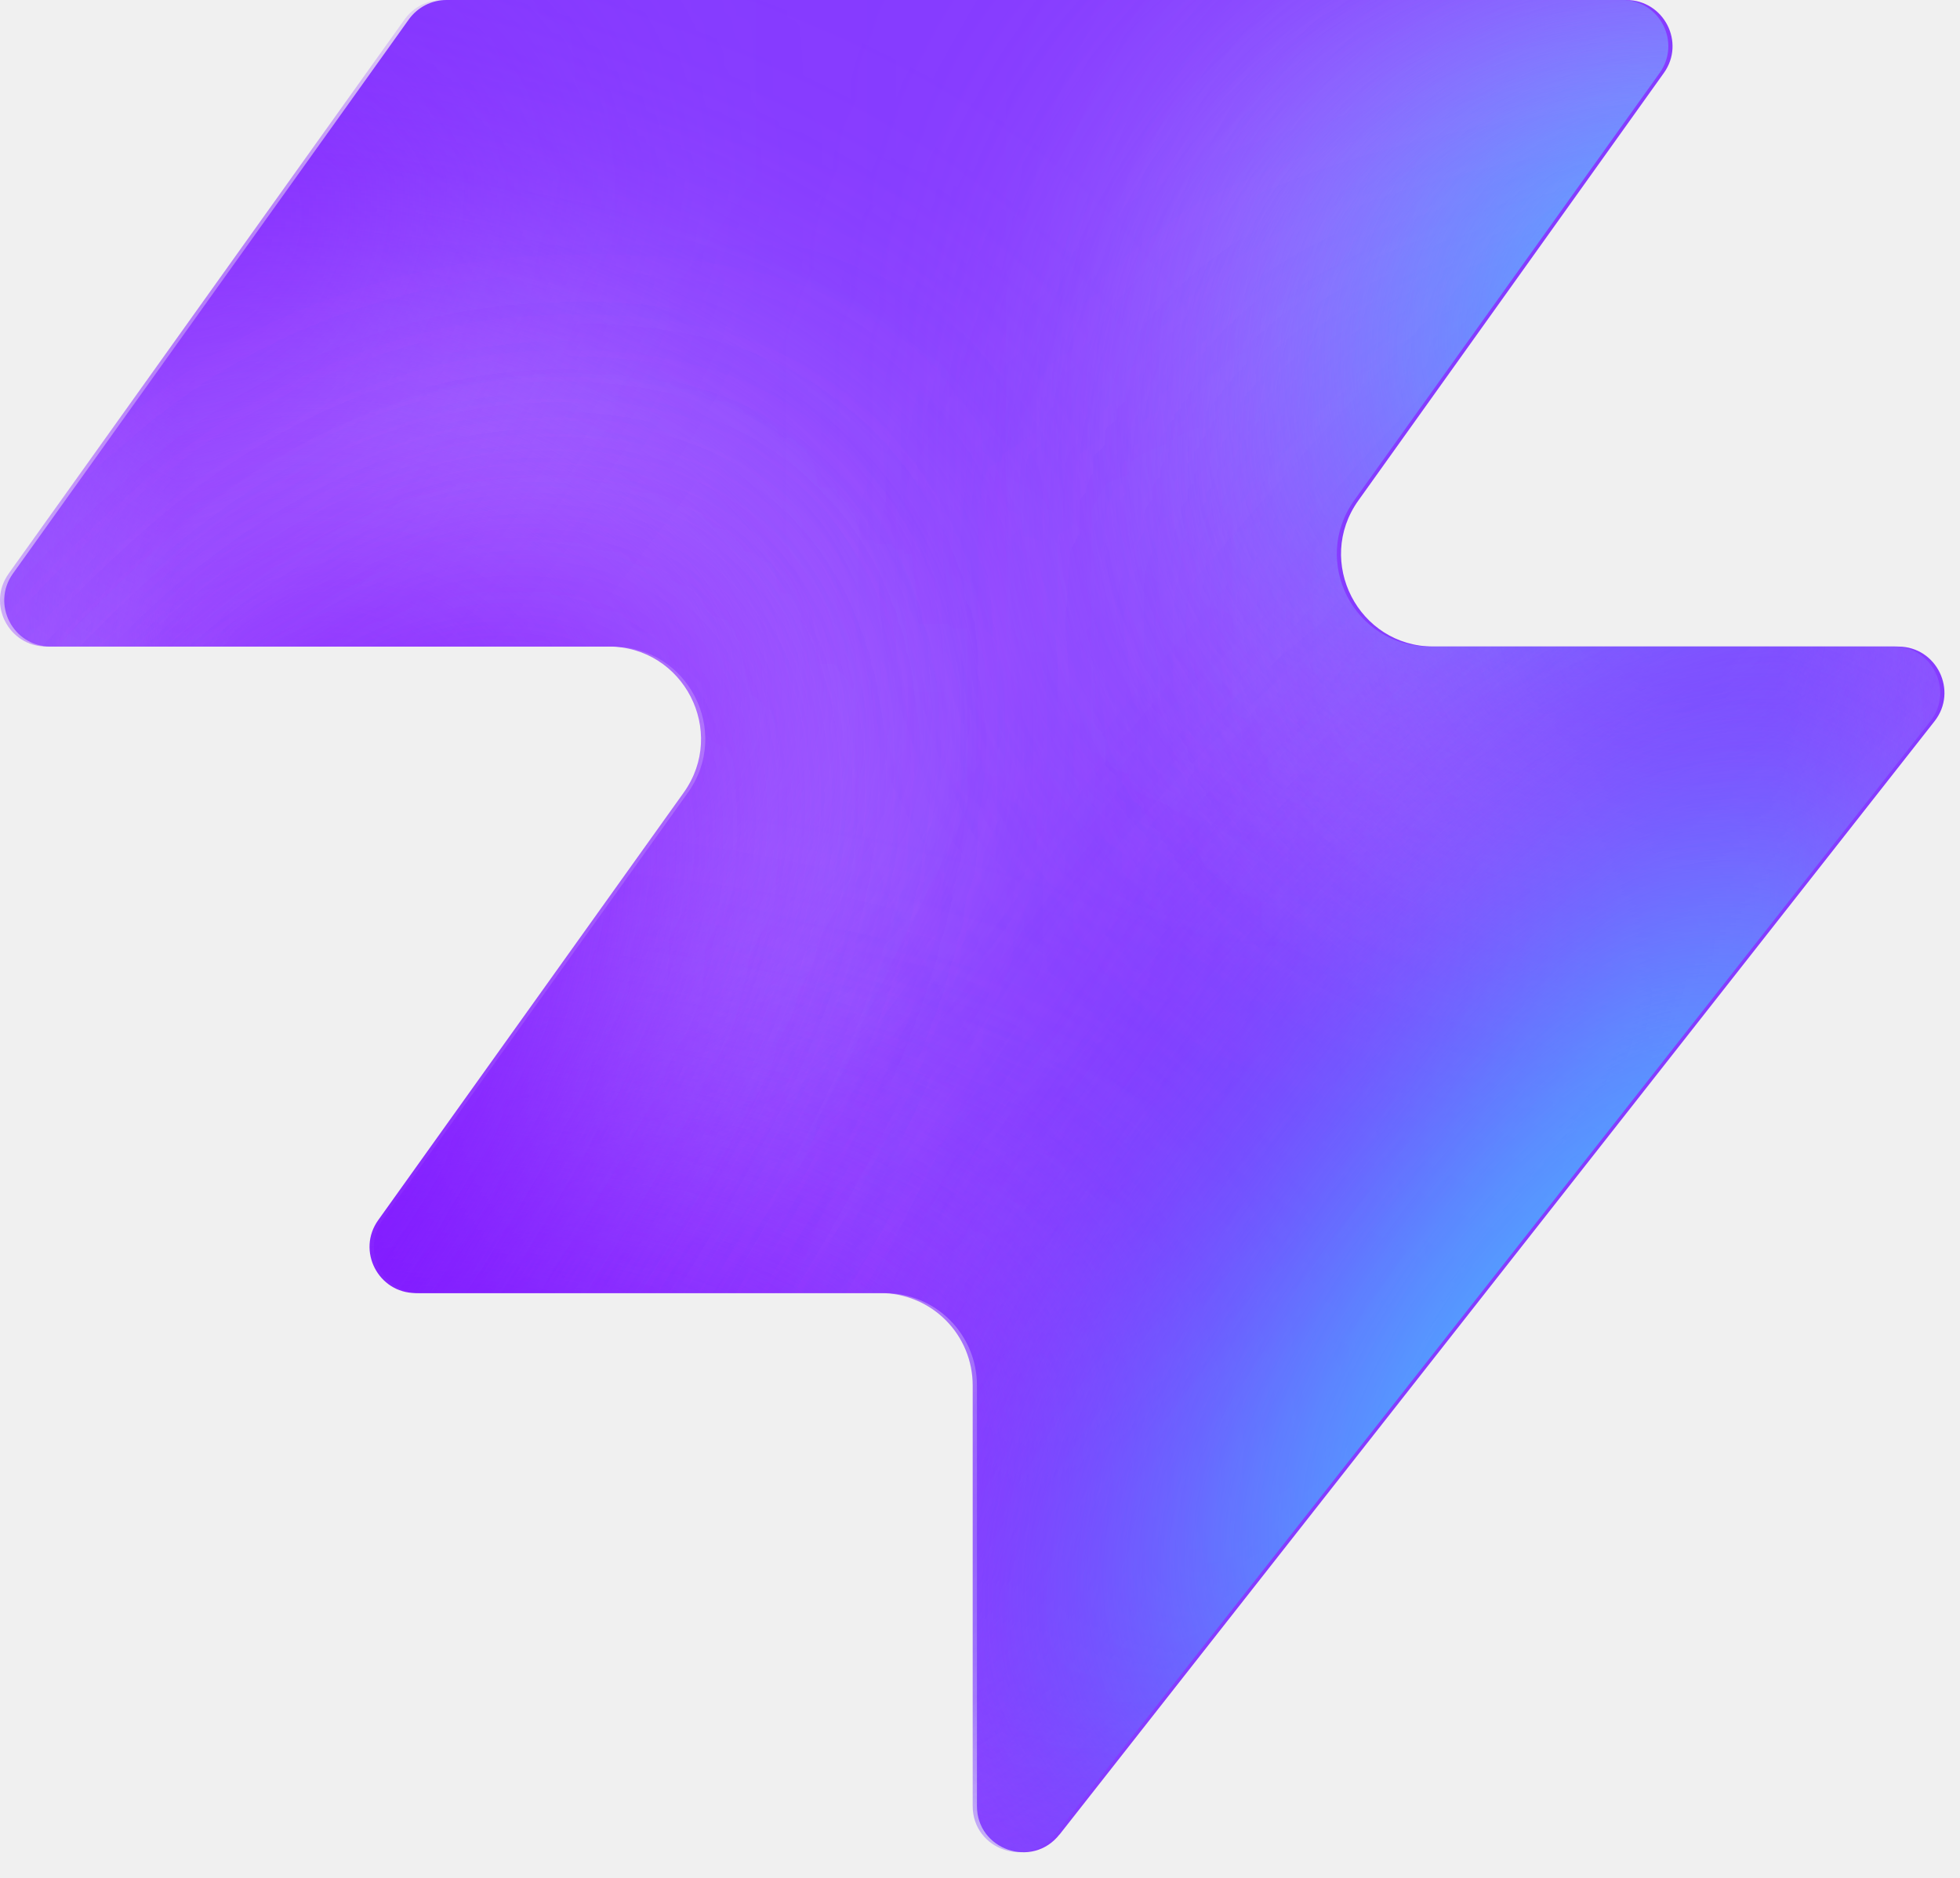
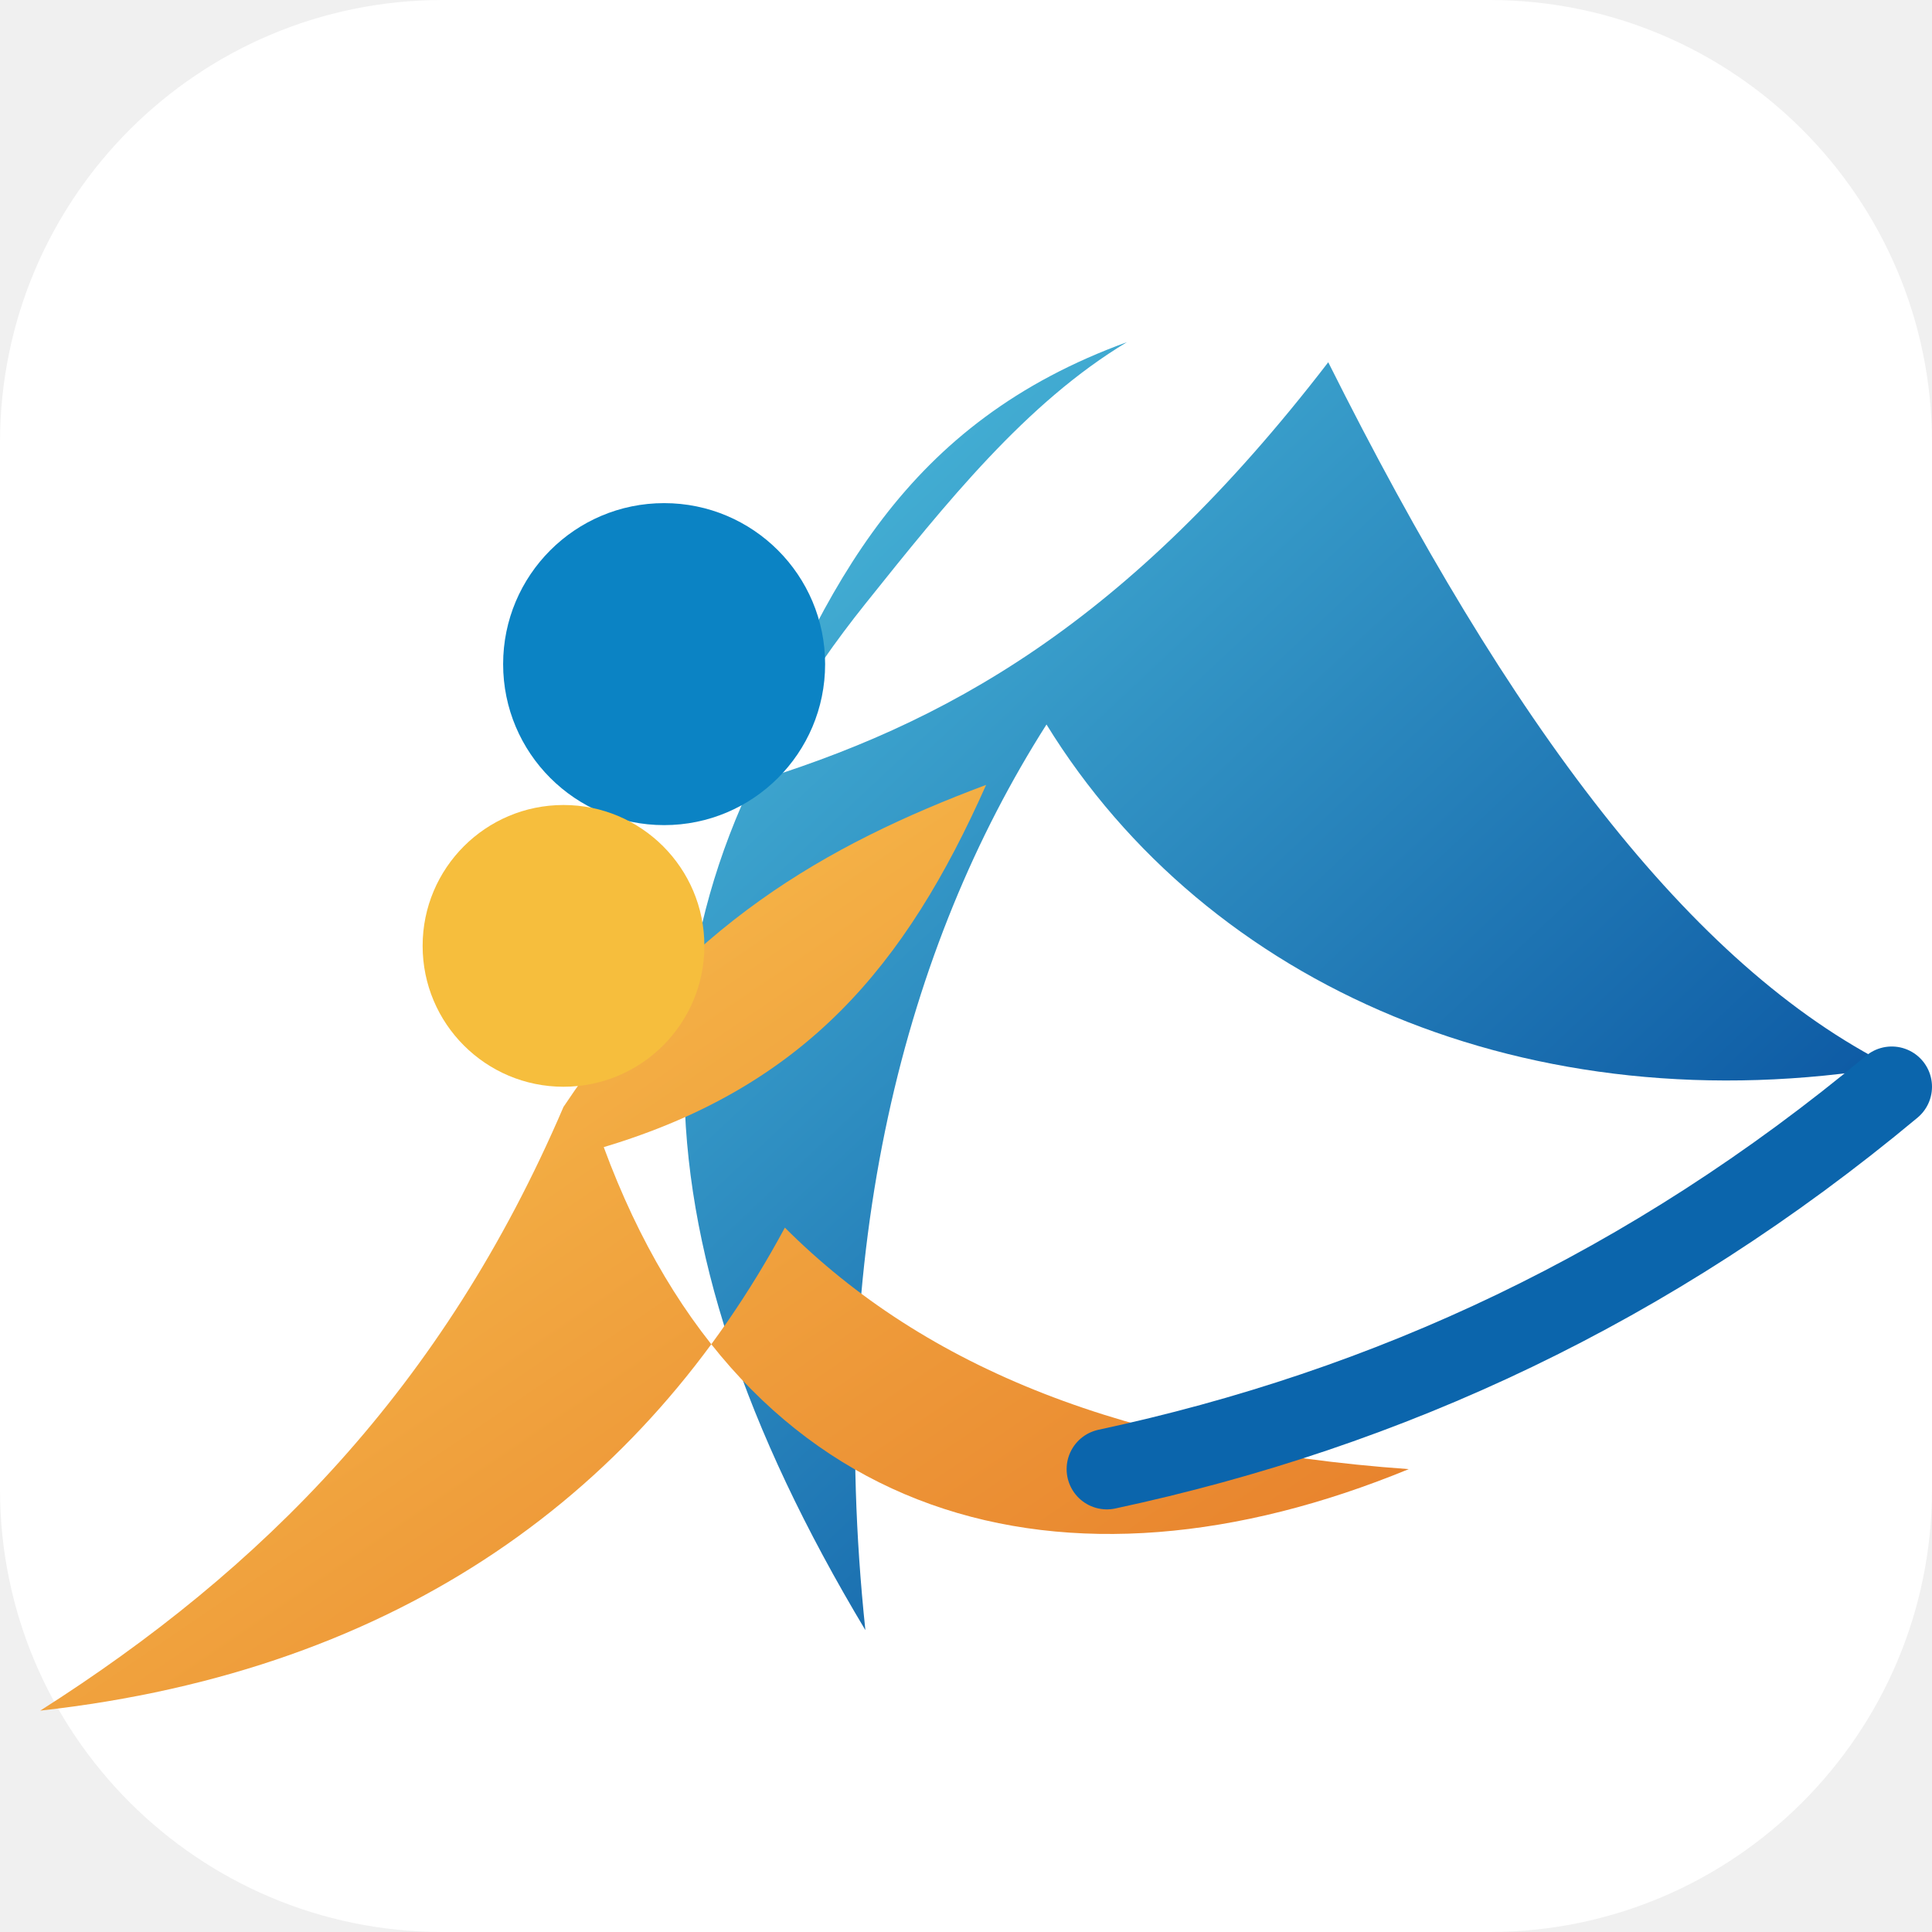
- <svg xmlns="http://www.w3.org/2000/svg" width="48" height="46" fill="none" viewBox="0 0 48 46">
-   <path fill="#863bff" d="M25.946 44.938c-.664.845-2.021.375-2.021-.698V33.937a2.26 2.26 0 0 0-2.262-2.262H10.287c-.92 0-1.456-1.04-.92-1.788l7.48-10.471c1.07-1.497 0-3.578-1.842-3.578H1.237c-.92 0-1.456-1.04-.92-1.788L10.013.474c.214-.297.556-.474.92-.474h28.894c.92 0 1.456 1.04.92 1.788l-7.48 10.471c-1.07 1.498 0 3.579 1.842 3.579h11.377c.943 0 1.473 1.088.89 1.83L25.947 44.94z" style="fill:#863bff;fill:color(display-p3 .525 .23 1);fill-opacity:1" />
-   <mask id="a" width="48" height="46" x="0" y="0" maskUnits="userSpaceOnUse" style="mask-type:alpha">
-     <path fill="#000" d="M25.842 44.938c-.664.844-2.021.375-2.021-.698V33.937a2.26 2.26 0 0 0-2.262-2.262H10.183c-.92 0-1.456-1.04-.92-1.788l7.48-10.471c1.07-1.498 0-3.579-1.842-3.579H1.133c-.92 0-1.456-1.04-.92-1.787L9.91.473c.214-.297.556-.474.92-.474h28.894c.92 0 1.456 1.04.92 1.788l-7.48 10.471c-1.07 1.498 0 3.578 1.842 3.578h11.377c.943 0 1.473 1.088.89 1.832L25.843 44.94z" style="fill:#000;fill-opacity:1" />
-   </mask>
-   <g mask="url(#a)">
-     <g filter="url(#b)">
-       <ellipse cx="5.508" cy="14.704" fill="#ede6ff" rx="5.508" ry="14.704" style="fill:#ede6ff;fill:color(display-p3 .927 .903 1);fill-opacity:1" transform="matrix(.00324 1 1 -.00324 -4.47 31.516)" />
-     </g>
-     <g filter="url(#c)">
-       <ellipse cx="10.399" cy="29.851" fill="#ede6ff" rx="10.399" ry="29.851" style="fill:#ede6ff;fill:color(display-p3 .927 .903 1);fill-opacity:1" transform="matrix(.00324 1 1 -.00324 -39.328 7.883)" />
-     </g>
-     <g filter="url(#d)">
-       <ellipse cx="5.508" cy="30.487" fill="#7e14ff" rx="5.508" ry="30.487" style="fill:#7e14ff;fill:color(display-p3 .492 .077 1);fill-opacity:1" transform="rotate(89.814 -25.913 -14.639)scale(1 -1)" />
-     </g>
-     <g filter="url(#e)">
-       <ellipse cx="5.508" cy="30.599" fill="#7e14ff" rx="5.508" ry="30.599" style="fill:#7e14ff;fill:color(display-p3 .492 .077 1);fill-opacity:1" transform="rotate(89.814 -32.644 -3.334)scale(1 -1)" />
-     </g>
-     <g filter="url(#f)">
-       <ellipse cx="5.508" cy="30.599" fill="#7e14ff" rx="5.508" ry="30.599" style="fill:#7e14ff;fill:color(display-p3 .492 .077 1);fill-opacity:1" transform="matrix(.00324 1 1 -.00324 -34.34 30.47)" />
-     </g>
-     <g filter="url(#g)">
-       <ellipse cx="14.072" cy="22.078" fill="#ede6ff" rx="14.072" ry="22.078" style="fill:#ede6ff;fill:color(display-p3 .927 .903 1);fill-opacity:1" transform="rotate(93.35 24.506 48.493)scale(-1 1)" />
-     </g>
-     <g filter="url(#h)">
-       <ellipse cx="3.47" cy="21.501" fill="#7e14ff" rx="3.47" ry="21.501" style="fill:#7e14ff;fill:color(display-p3 .492 .077 1);fill-opacity:1" transform="rotate(89.009 28.708 47.59)scale(-1 1)" />
-     </g>
-     <g filter="url(#i)">
-       <ellipse cx="3.47" cy="21.501" fill="#7e14ff" rx="3.47" ry="21.501" style="fill:#7e14ff;fill:color(display-p3 .492 .077 1);fill-opacity:1" transform="rotate(89.009 28.708 47.59)scale(-1 1)" />
-     </g>
-     <g filter="url(#j)">
-       <ellipse cx=".387" cy="8.972" fill="#7e14ff" rx="4.407" ry="29.108" style="fill:#7e14ff;fill:color(display-p3 .492 .077 1);fill-opacity:1" transform="rotate(39.51 .387 8.972)" />
-     </g>
-     <g filter="url(#k)">
-       <ellipse cx="47.523" cy="-6.092" fill="#7e14ff" rx="4.407" ry="29.108" style="fill:#7e14ff;fill:color(display-p3 .492 .077 1);fill-opacity:1" transform="rotate(37.892 47.523 -6.092)" />
-     </g>
-     <g filter="url(#l)">
-       <ellipse cx="41.412" cy="6.333" fill="#47bfff" rx="5.971" ry="9.665" style="fill:#47bfff;fill:color(display-p3 .28 .748 1);fill-opacity:1" transform="rotate(37.892 41.412 6.333)" />
-     </g>
-     <g filter="url(#m)">
-       <ellipse cx="-1.879" cy="38.332" fill="#7e14ff" rx="4.407" ry="29.108" style="fill:#7e14ff;fill:color(display-p3 .492 .077 1);fill-opacity:1" transform="rotate(37.892 -1.88 38.332)" />
-     </g>
-     <g filter="url(#n)">
-       <ellipse cx="-1.879" cy="38.332" fill="#7e14ff" rx="4.407" ry="29.108" style="fill:#7e14ff;fill:color(display-p3 .492 .077 1);fill-opacity:1" transform="rotate(37.892 -1.88 38.332)" />
-     </g>
-     <g filter="url(#o)">
-       <ellipse cx="35.651" cy="29.907" fill="#7e14ff" rx="4.407" ry="29.108" style="fill:#7e14ff;fill:color(display-p3 .492 .077 1);fill-opacity:1" transform="rotate(37.892 35.651 29.907)" />
-     </g>
-     <g filter="url(#p)">
-       <ellipse cx="38.418" cy="32.4" fill="#47bfff" rx="5.971" ry="15.297" style="fill:#47bfff;fill:color(display-p3 .28 .748 1);fill-opacity:1" transform="rotate(37.892 38.418 32.4)" />
-     </g>
-   </g>
+ <svg xmlns="http://www.w3.org/2000/svg" width="96" height="96" viewBox="0 0 96 96" fill="none" role="img" aria-label="Success HR Solutions">
  <defs>
-     <filter id="b" width="60.045" height="41.654" x="-19.77" y="16.149" color-interpolation-filters="sRGB" filterUnits="userSpaceOnUse">
-       <feFlood flood-opacity="0" result="BackgroundImageFix" />
-       <feBlend in="SourceGraphic" in2="BackgroundImageFix" result="shape" />
-       <feGaussianBlur result="effect1_foregroundBlur_2002_17158" stdDeviation="7.659" />
-     </filter>
-     <filter id="c" width="90.34" height="51.437" x="-54.613" y="-7.533" color-interpolation-filters="sRGB" filterUnits="userSpaceOnUse">
-       <feFlood flood-opacity="0" result="BackgroundImageFix" />
-       <feBlend in="SourceGraphic" in2="BackgroundImageFix" result="shape" />
-       <feGaussianBlur result="effect1_foregroundBlur_2002_17158" stdDeviation="7.659" />
-     </filter>
-     <filter id="d" width="79.355" height="29.4" x="-49.64" y="2.03" color-interpolation-filters="sRGB" filterUnits="userSpaceOnUse">
-       <feFlood flood-opacity="0" result="BackgroundImageFix" />
-       <feBlend in="SourceGraphic" in2="BackgroundImageFix" result="shape" />
-       <feGaussianBlur result="effect1_foregroundBlur_2002_17158" stdDeviation="4.596" />
-     </filter>
-     <filter id="e" width="79.579" height="29.4" x="-45.045" y="20.029" color-interpolation-filters="sRGB" filterUnits="userSpaceOnUse">
-       <feFlood flood-opacity="0" result="BackgroundImageFix" />
-       <feBlend in="SourceGraphic" in2="BackgroundImageFix" result="shape" />
-       <feGaussianBlur result="effect1_foregroundBlur_2002_17158" stdDeviation="4.596" />
-     </filter>
-     <filter id="f" width="79.579" height="29.4" x="-43.513" y="21.178" color-interpolation-filters="sRGB" filterUnits="userSpaceOnUse">
-       <feFlood flood-opacity="0" result="BackgroundImageFix" />
-       <feBlend in="SourceGraphic" in2="BackgroundImageFix" result="shape" />
-       <feGaussianBlur result="effect1_foregroundBlur_2002_17158" stdDeviation="4.596" />
-     </filter>
-     <filter id="g" width="74.749" height="58.852" x="15.756" y="-17.901" color-interpolation-filters="sRGB" filterUnits="userSpaceOnUse">
-       <feFlood flood-opacity="0" result="BackgroundImageFix" />
-       <feBlend in="SourceGraphic" in2="BackgroundImageFix" result="shape" />
-       <feGaussianBlur result="effect1_foregroundBlur_2002_17158" stdDeviation="7.659" />
-     </filter>
-     <filter id="h" width="61.377" height="25.362" x="23.548" y="2.284" color-interpolation-filters="sRGB" filterUnits="userSpaceOnUse">
-       <feFlood flood-opacity="0" result="BackgroundImageFix" />
-       <feBlend in="SourceGraphic" in2="BackgroundImageFix" result="shape" />
-       <feGaussianBlur result="effect1_foregroundBlur_2002_17158" stdDeviation="4.596" />
-     </filter>
-     <filter id="i" width="61.377" height="25.362" x="23.548" y="2.284" color-interpolation-filters="sRGB" filterUnits="userSpaceOnUse">
-       <feFlood flood-opacity="0" result="BackgroundImageFix" />
-       <feBlend in="SourceGraphic" in2="BackgroundImageFix" result="shape" />
-       <feGaussianBlur result="effect1_foregroundBlur_2002_17158" stdDeviation="4.596" />
-     </filter>
-     <filter id="j" width="56.045" height="63.649" x="-27.636" y="-22.853" color-interpolation-filters="sRGB" filterUnits="userSpaceOnUse">
-       <feFlood flood-opacity="0" result="BackgroundImageFix" />
-       <feBlend in="SourceGraphic" in2="BackgroundImageFix" result="shape" />
-       <feGaussianBlur result="effect1_foregroundBlur_2002_17158" stdDeviation="4.596" />
-     </filter>
-     <filter id="k" width="54.814" height="64.646" x="20.116" y="-38.415" color-interpolation-filters="sRGB" filterUnits="userSpaceOnUse">
-       <feFlood flood-opacity="0" result="BackgroundImageFix" />
-       <feBlend in="SourceGraphic" in2="BackgroundImageFix" result="shape" />
-       <feGaussianBlur result="effect1_foregroundBlur_2002_17158" stdDeviation="4.596" />
-     </filter>
-     <filter id="l" width="33.541" height="35.313" x="24.641" y="-11.323" color-interpolation-filters="sRGB" filterUnits="userSpaceOnUse">
-       <feFlood flood-opacity="0" result="BackgroundImageFix" />
-       <feBlend in="SourceGraphic" in2="BackgroundImageFix" result="shape" />
-       <feGaussianBlur result="effect1_foregroundBlur_2002_17158" stdDeviation="4.596" />
-     </filter>
-     <filter id="m" width="54.814" height="64.646" x="-29.286" y="6.009" color-interpolation-filters="sRGB" filterUnits="userSpaceOnUse">
-       <feFlood flood-opacity="0" result="BackgroundImageFix" />
-       <feBlend in="SourceGraphic" in2="BackgroundImageFix" result="shape" />
-       <feGaussianBlur result="effect1_foregroundBlur_2002_17158" stdDeviation="4.596" />
-     </filter>
-     <filter id="n" width="54.814" height="64.646" x="-29.286" y="6.009" color-interpolation-filters="sRGB" filterUnits="userSpaceOnUse">
-       <feFlood flood-opacity="0" result="BackgroundImageFix" />
-       <feBlend in="SourceGraphic" in2="BackgroundImageFix" result="shape" />
-       <feGaussianBlur result="effect1_foregroundBlur_2002_17158" stdDeviation="4.596" />
-     </filter>
-     <filter id="o" width="54.814" height="64.646" x="8.244" y="-2.416" color-interpolation-filters="sRGB" filterUnits="userSpaceOnUse">
-       <feFlood flood-opacity="0" result="BackgroundImageFix" />
-       <feBlend in="SourceGraphic" in2="BackgroundImageFix" result="shape" />
-       <feGaussianBlur result="effect1_foregroundBlur_2002_17158" stdDeviation="4.596" />
-     </filter>
-     <filter id="p" width="39.409" height="43.623" x="18.713" y="10.588" color-interpolation-filters="sRGB" filterUnits="userSpaceOnUse">
-       <feFlood flood-opacity="0" result="BackgroundImageFix" />
-       <feBlend in="SourceGraphic" in2="BackgroundImageFix" result="shape" />
-       <feGaussianBlur result="effect1_foregroundBlur_2002_17158" stdDeviation="4.596" />
-     </filter>
+     <linearGradient id="markBlue" x1="18" y1="14" x2="78" y2="78" gradientUnits="userSpaceOnUse">
+       <stop offset="0" stop-color="#5BD3E8" />
+       <stop offset="1" stop-color="#064F9E" />
+     </linearGradient>
+     <linearGradient id="markOrange" x1="26" y1="35" x2="58" y2="82" gradientUnits="userSpaceOnUse">
+       <stop offset="0" stop-color="#F8C04E" />
+       <stop offset="1" stop-color="#E8832D" />
+     </linearGradient>
  </defs>
+   <rect width="96" height="96" rx="22" fill="#FFFFFF" />
+   <path d="M56 17C45 21 41 29 37 39C47 36 56 31 66 18C75 36 84 48 94 53C76 56 60 49 52 36C45 47 41 62 43 81C31 61 31 45 43 30C47 25 51 20 56 17Z" fill="url(#markBlue)" />
+   <circle cx="33" cy="33" r="8" fill="#0B83C4" />
+   <path d="M30 57C40 54 45 48 49 39C41 42 34 46 28 55C22 69 13 78 2 85C20 83 32 74 39 61C46 68 56 72 70 73C53 80 37 76 30 57Z" fill="url(#markOrange)" />
+   <circle cx="28" cy="47" r="7" fill="#F6BE3D" />
+   <path d="M55 73C69 70 82 64 94 54" stroke="#0B65AC" stroke-width="4" stroke-linecap="round" />
</svg>
